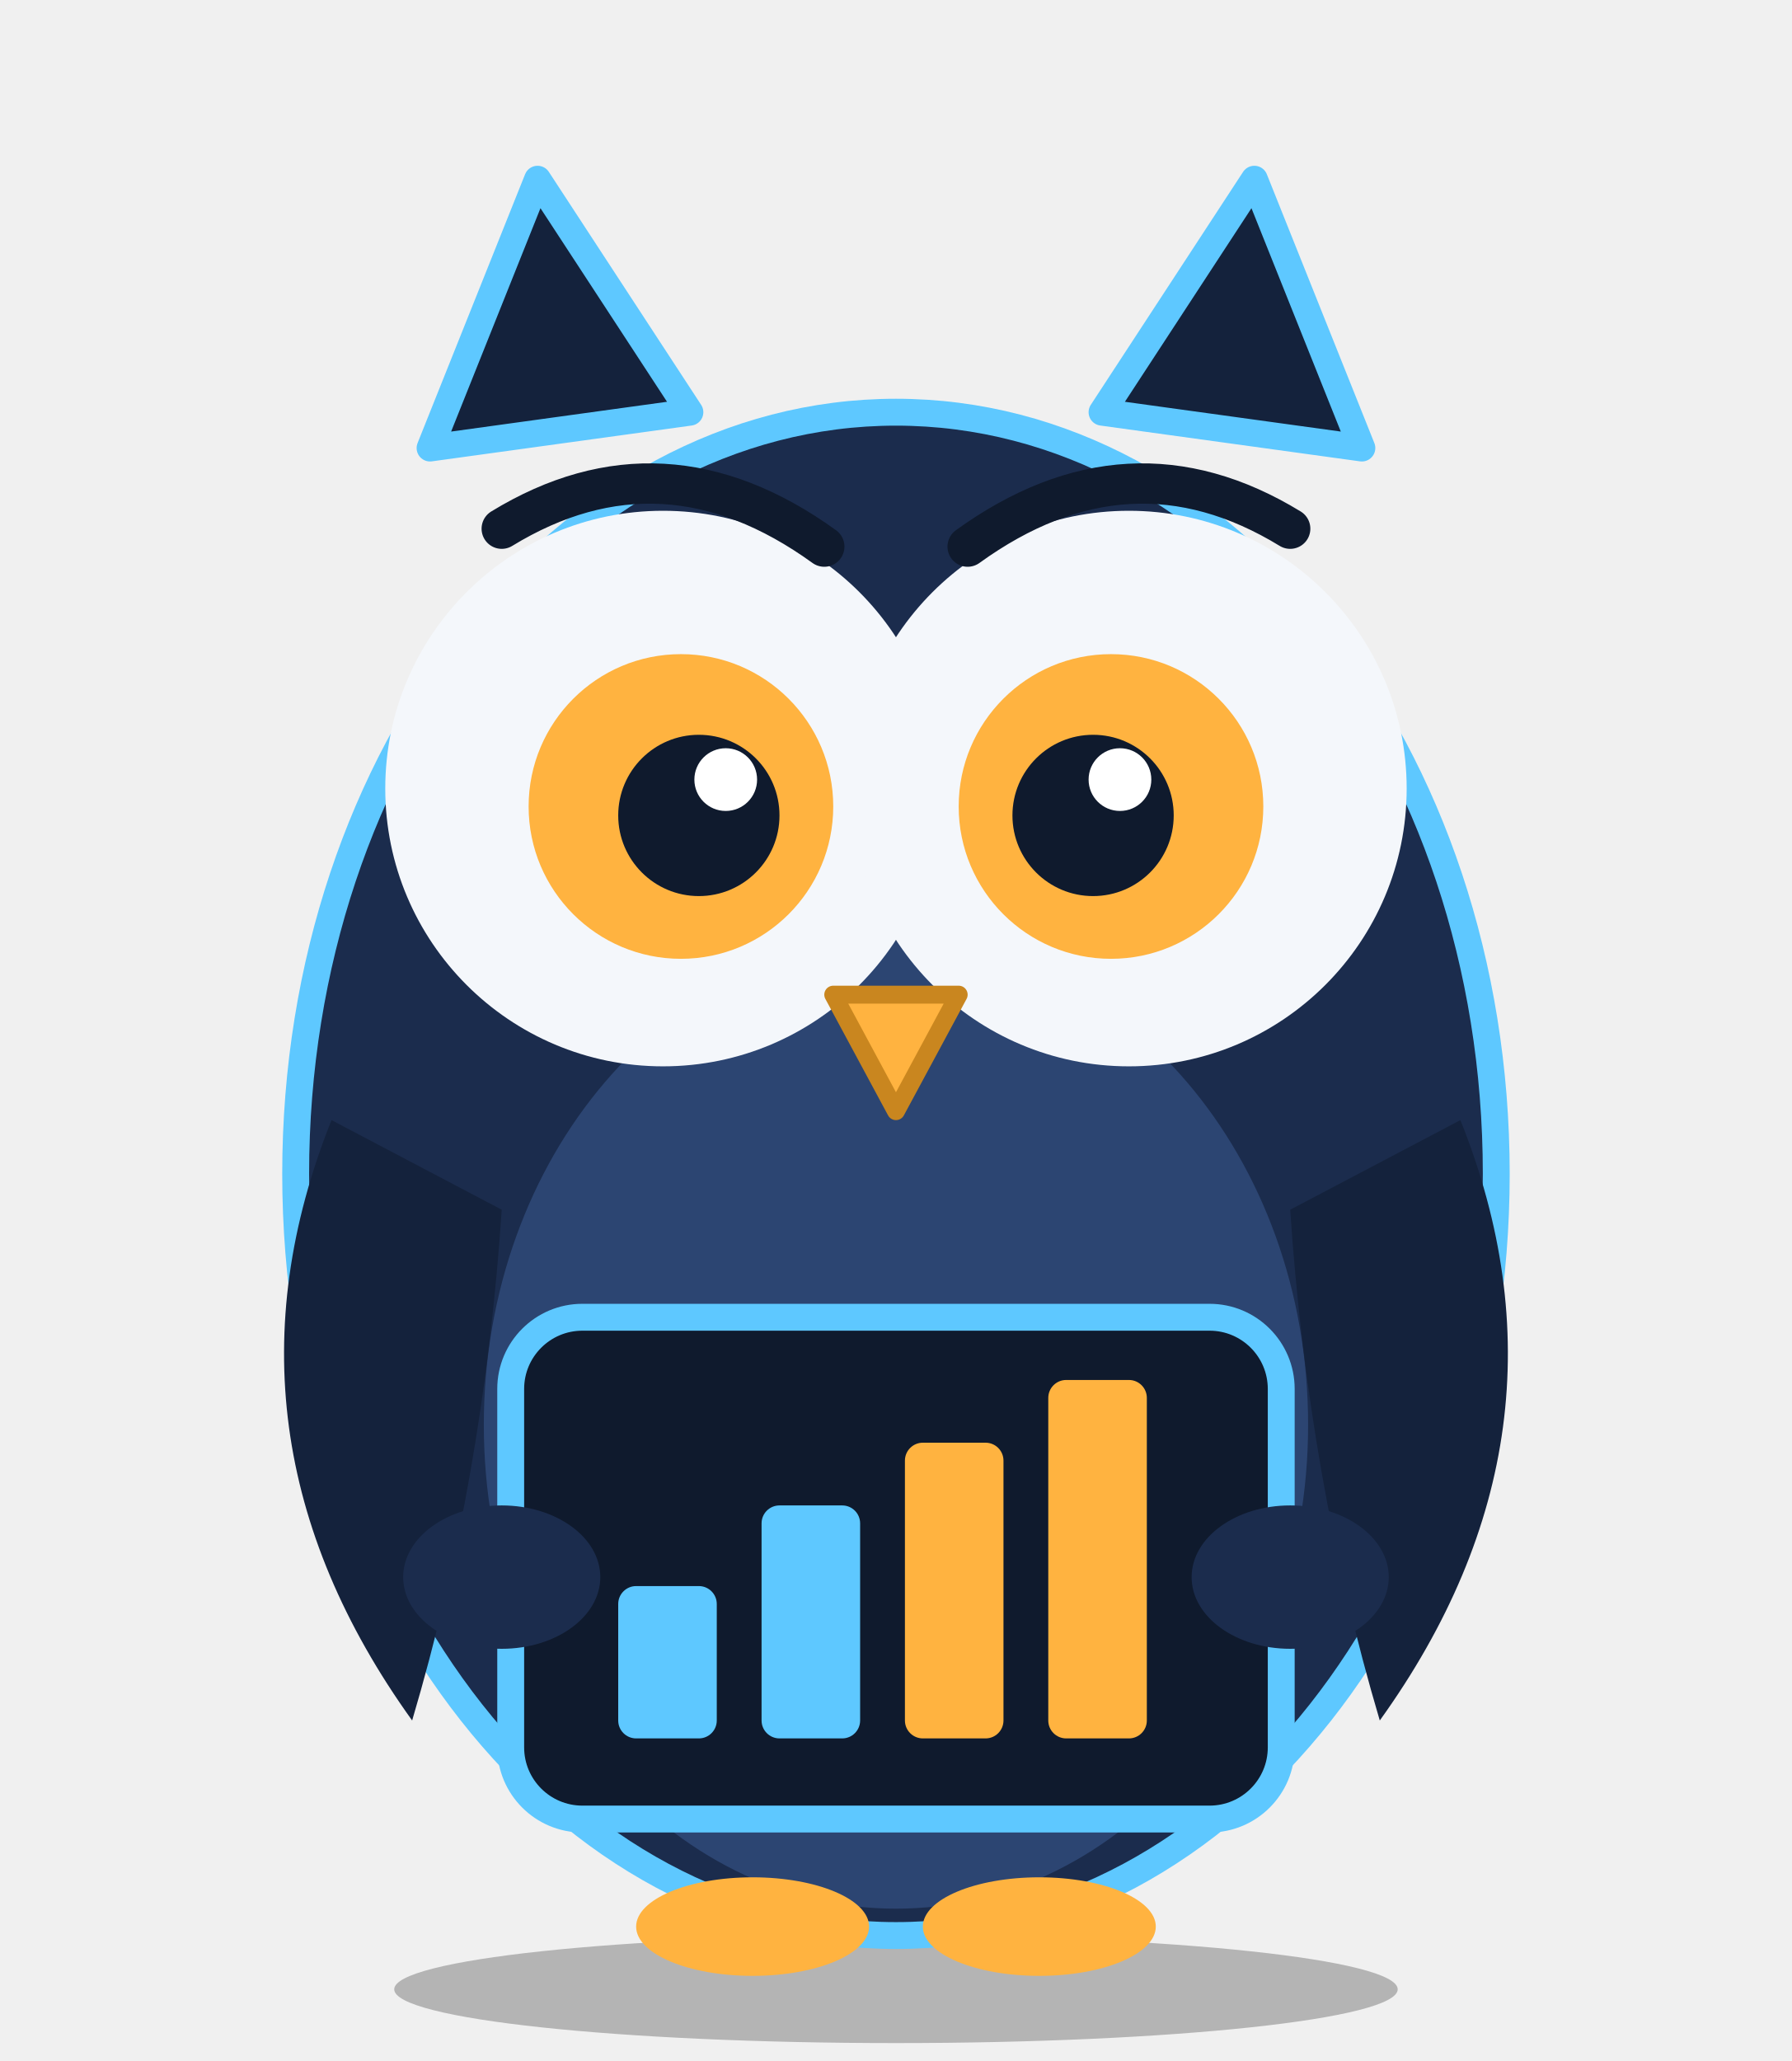
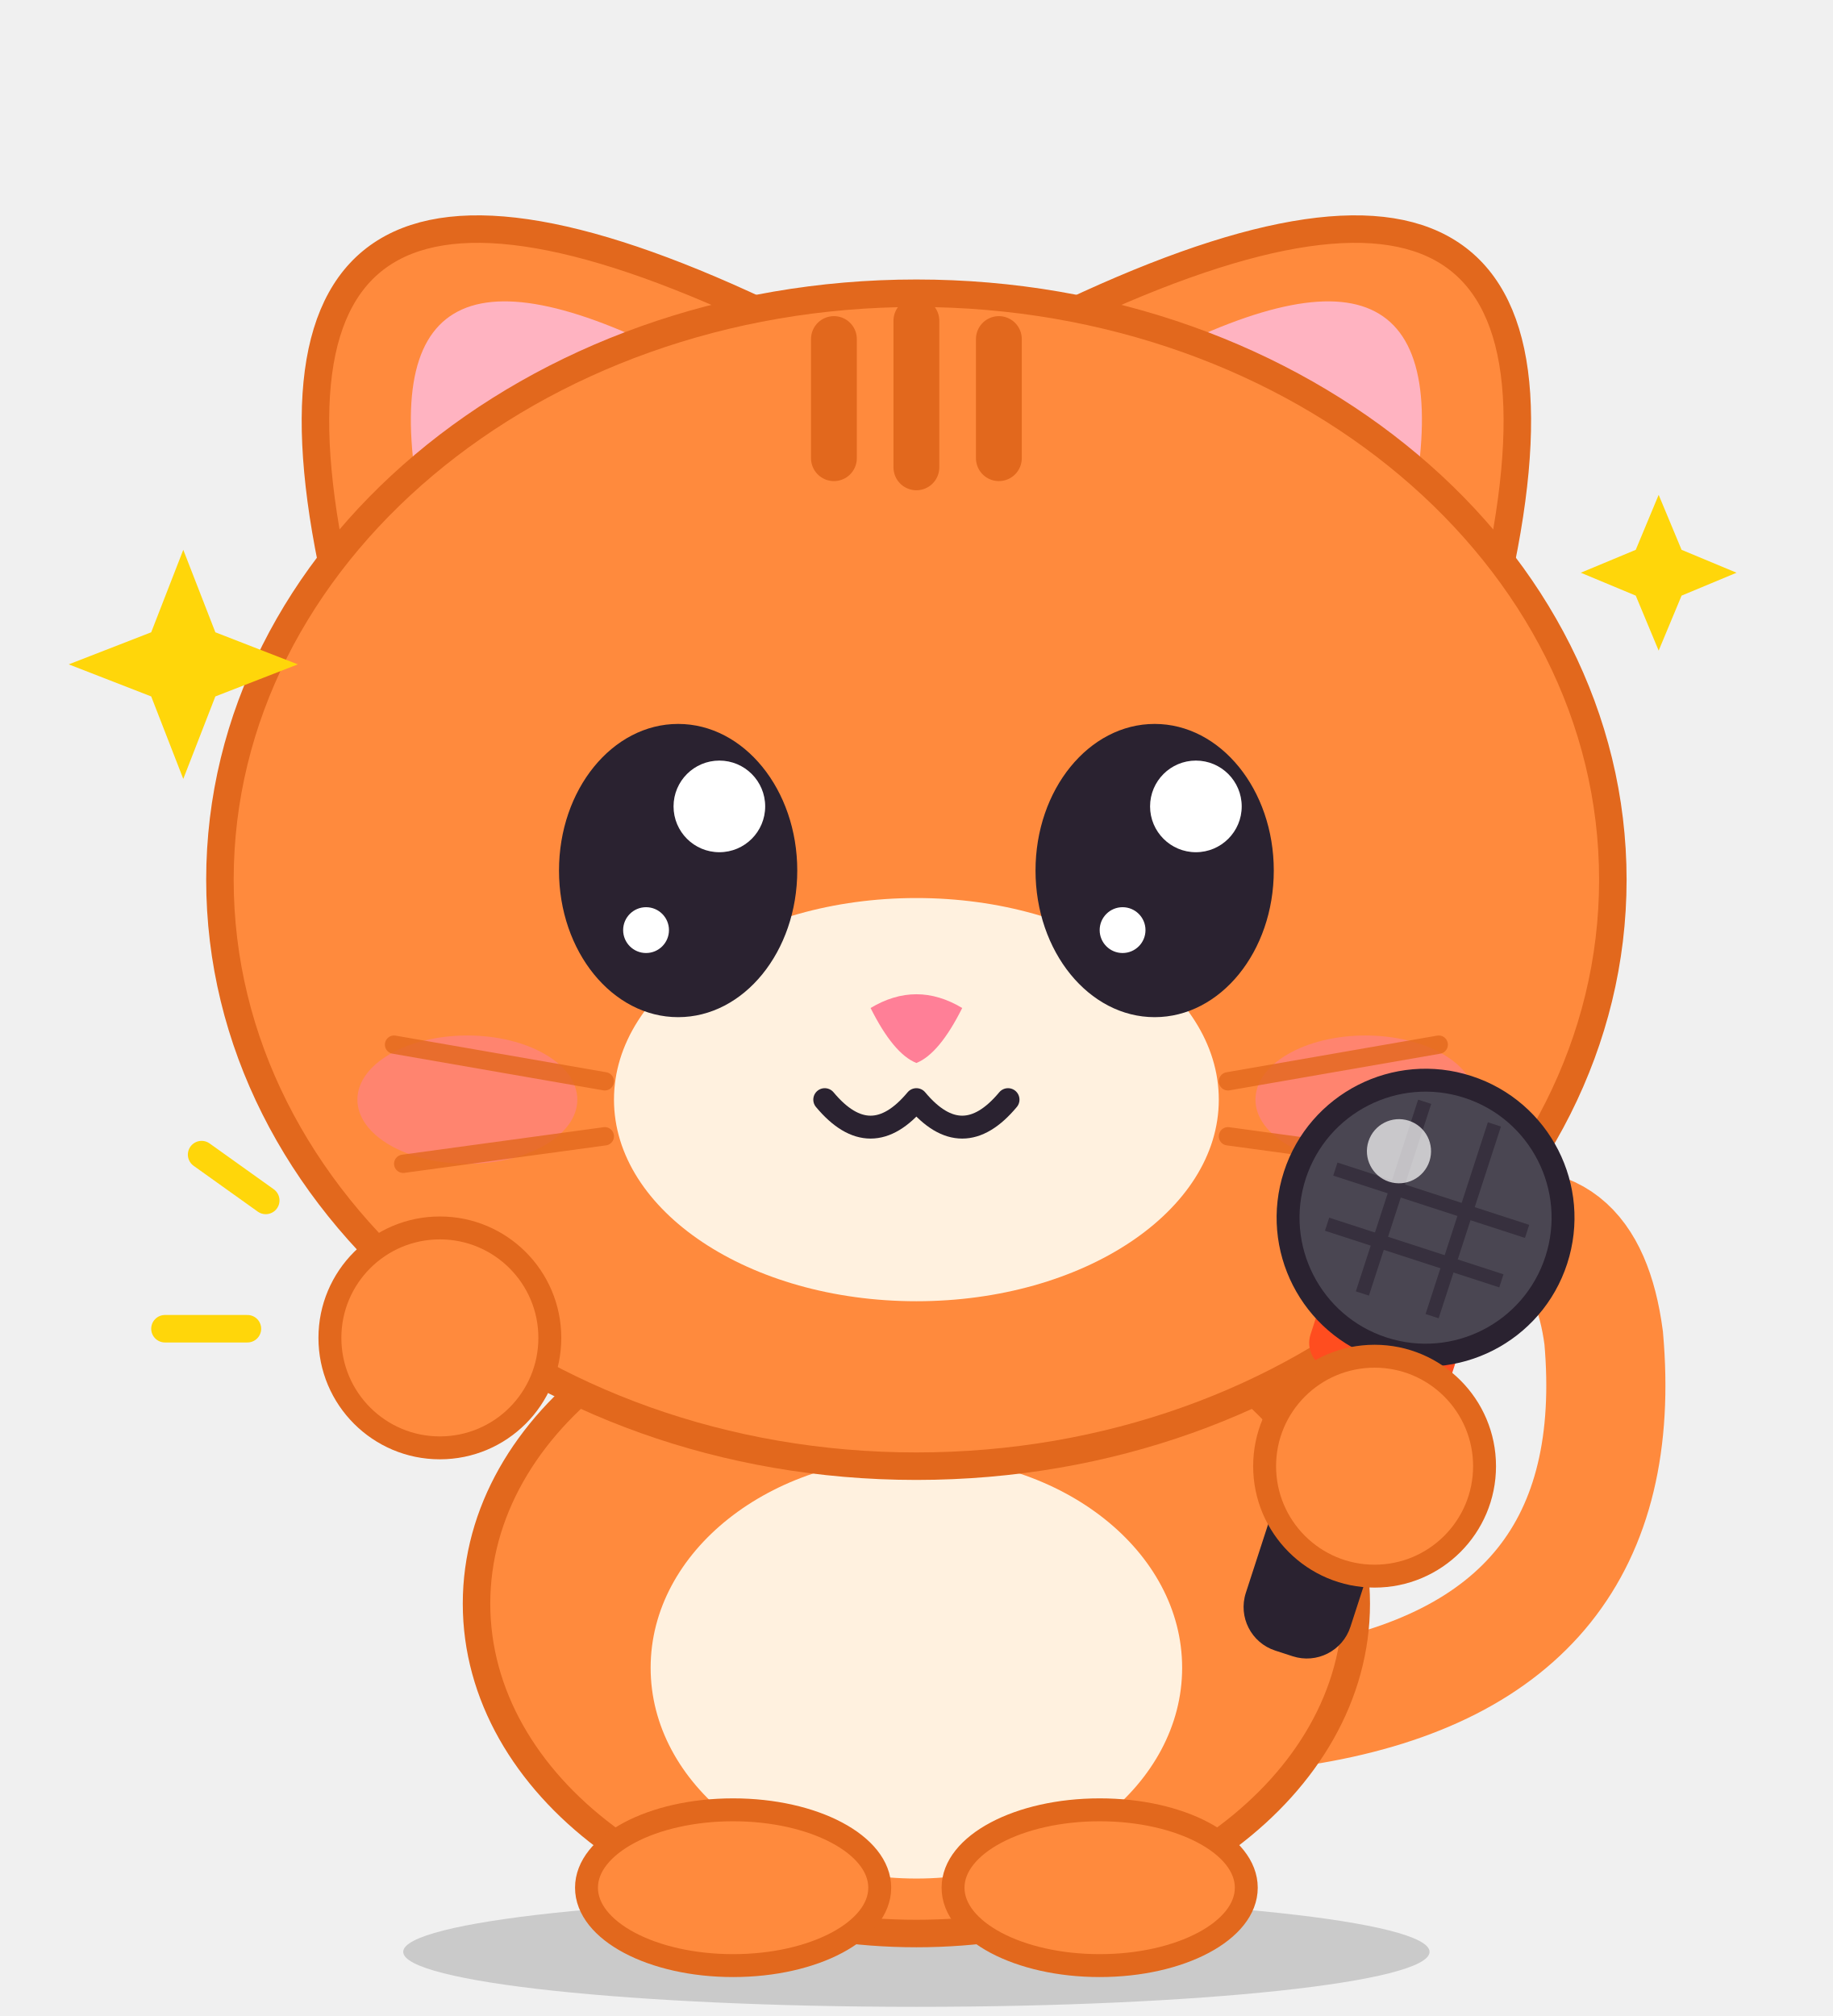
- <svg xmlns="http://www.w3.org/2000/svg" viewBox="0 0 400 460">
-   <ellipse cx="200" cy="444" rx="112" ry="12" fill="#000" opacity=".25" />
-   <path d="M96 100 L120 40 L154 92 z" fill="#14223c" stroke="#5ec8ff" stroke-width="6" stroke-linejoin="round" />
-   <path d="M304 100 L280 40 L246 92 z" fill="#14223c" stroke="#5ec8ff" stroke-width="6" stroke-linejoin="round" />
-   <ellipse cx="200" cy="262" rx="134" ry="170" fill="#1b2c4d" stroke="#5ec8ff" stroke-width="6" />
-   <ellipse cx="200" cy="318" rx="92" ry="108" fill="#2c4572" />
-   <g fill="none" stroke="#5ec8ff" stroke-width="5" stroke-linecap="round" opacity=".55">
-     <path d="M168 300 l10 10 l10 -10" />
-     <path d="M212 300 l10 10 l10 -10" />
-     <path d="M190 334 l10 10 l10 -10" />
+ <svg xmlns="http://www.w3.org/2000/svg" viewBox="0 0 400 440">
+   <ellipse cx="200" cy="426" rx="112" ry="12" fill="#000" opacity=".16" />
+   <path d="M286 372 Q356 360 350 292 Q346 262 322 270" stroke="#ff8a3d" stroke-width="26" fill="none" stroke-linecap="round" />
+   <path d="M332 272 Q322 262 314 272" stroke="#e2681d" stroke-width="10" fill="none" stroke-linecap="round" />
+   <ellipse cx="200" cy="350" rx="96" ry="72" fill="#ff8a3d" stroke="#e2681d" stroke-width="6" />
+   <ellipse cx="200" cy="364" rx="58" ry="46" fill="#fff1df" />
+   <ellipse cx="160" cy="412" rx="32" ry="17" fill="#ff8a3d" stroke="#e2681d" stroke-width="5" />
+   <ellipse cx="240" cy="412" rx="32" ry="17" fill="#ff8a3d" stroke="#e2681d" stroke-width="5" />
+   <path d="M74 130 Q46 10 170 70 Z" fill="#ff8a3d" stroke="#e2681d" stroke-width="6" stroke-linejoin="round" />
+   <path d="M326 130 Q354 10 230 70 Z" fill="#ff8a3d" stroke="#e2681d" stroke-width="6" stroke-linejoin="round" />
+   <path d="M92 112 Q78 42 148 78 Z" fill="#ffb3c1" />
+   <path d="M308 112 Q322 42 252 78 Z" fill="#ffb3c1" />
+   <ellipse cx="200" cy="192" rx="152" ry="128" fill="#ff8a3d" stroke="#e2681d" stroke-width="6" />
+   <g stroke="#e2681d" stroke-width="10" stroke-linecap="round">
+     <path d="M182 74 v26" />
+     <path d="M200 70 v32" />
+     <path d="M218 74 v26" />
  </g>
-   <circle cx="148" cy="176" r="62" fill="#f4f7fb" />
-   <circle cx="252" cy="176" r="62" fill="#f4f7fb" />
-   <circle cx="152" cy="180" r="34" fill="#ffb340" />
-   <circle cx="248" cy="180" r="34" fill="#ffb340" />
-   <circle cx="156" cy="182" r="18" fill="#0f1a2d" />
-   <circle cx="244" cy="182" r="18" fill="#0f1a2d" />
-   <circle cx="162" cy="174" r="7" fill="#fff" />
-   <circle cx="250" cy="174" r="7" fill="#fff" />
-   <path d="M112 118 q36 -22 72 4" stroke="#0f1a2d" stroke-width="9" fill="none" stroke-linecap="round" />
-   <path d="M288 118 q-36 -22 -72 4" stroke="#0f1a2d" stroke-width="9" fill="none" stroke-linecap="round" />
-   <path d="M186 222 L214 222 L200 248 z" fill="#ffb340" stroke="#c9861f" stroke-width="4" stroke-linejoin="round" />
-   <path d="M74 250 Q46 320 92 384 Q108 330 112 270 z" fill="#14223c" />
-   <path d="M326 250 Q354 320 308 384 Q292 330 288 270 z" fill="#14223c" />
-   <g transform="translate(200 352)">
-     <rect x="-86" y="-58" width="172" height="112" rx="16" fill="#0f1a2d" stroke="#5ec8ff" stroke-width="6" />
-     <rect x="-62" y="2" width="22" height="34" rx="4" fill="#5ec8ff" />
-     <rect x="-30" y="-16" width="22" height="52" rx="4" fill="#5ec8ff" />
-     <rect x="2" y="-30" width="22" height="66" rx="4" fill="#ffb340" />
-     <rect x="34" y="-44" width="22" height="80" rx="4" fill="#ffb340" />
+   <ellipse cx="200" cy="240" rx="66" ry="44" fill="#fff1df" />
+   <ellipse cx="148" cy="190" rx="26" ry="32" fill="#2a2230" />
+   <ellipse cx="252" cy="190" rx="26" ry="32" fill="#2a2230" />
+   <circle cx="157" cy="176" r="10" fill="#fff" />
+   <circle cx="141" cy="203" r="5" fill="#fff" />
+   <circle cx="261" cy="176" r="10" fill="#fff" />
+   <circle cx="245" cy="203" r="5" fill="#fff" />
+   <ellipse cx="102" cy="240" rx="24" ry="14" fill="#ff7f97" opacity=".55" />
+   <ellipse cx="298" cy="240" rx="24" ry="14" fill="#ff7f97" opacity=".55" />
+   <path d="M190 220 Q200 214 210 220 Q205 230 200 232 Q195 230 190 220 Z" fill="#ff7f97" />
+   <path d="M180 240 q10 12 20 0 q10 12 20 0" stroke="#2a2230" stroke-width="5" fill="none" stroke-linecap="round" stroke-linejoin="round" />
+   <g stroke="#e2681d" stroke-width="4" stroke-linecap="round" opacity=".8">
+     <path d="M132 236 l-46 -8" />
+     <path d="M132 248 l-44 6" />
+     <path d="M268 236 l46 -8" />
+     <path d="M268 248 l44 6" />
  </g>
-   <ellipse cx="112" cy="352" rx="22" ry="16" fill="#1b2c4d" />
-   <ellipse cx="288" cy="352" rx="22" ry="16" fill="#1b2c4d" />
-   <g fill="#ffb340">
-     <ellipse cx="168" cy="430" rx="26" ry="11" />
-     <ellipse cx="232" cy="430" rx="26" ry="11" />
+   <circle cx="96" cy="292" r="24" fill="#ff8a3d" stroke="#e2681d" stroke-width="5" />
+   <g stroke="#ffd60a" stroke-width="6" stroke-linecap="round">
+     <path d="M58 262 l-14 -10" />
+     <path d="M54 290 h-18" />
+   </g>
+   <g transform="translate(300 300) rotate(18)">
+     <rect x="-12" y="-6" width="24" height="70" rx="10" fill="#2a2230" />
+     <rect x="-16" y="-14" width="32" height="16" rx="6" fill="#ff4d1f" />
+     <circle cx="0" cy="-36" r="30" fill="#4a4652" stroke="#2a2230" stroke-width="5" />
+     <g stroke="#2a2230" stroke-width="3" opacity=".6">
+       <path d="M-22 -40 h44" />
+       <path d="M-20 -28 h40" />
+       <path d="M-8 -60 v44" />
+       <path d="M8 -60 v44" />
+     </g>
+     <circle cx="-10" cy="-48" r="7" fill="#fff" opacity=".7" />
+   </g>
+   <circle cx="300" cy="320" r="24" fill="#ff8a3d" stroke="#e2681d" stroke-width="5" />
+   <g fill="#ffd60a">
+     <path d="M40 120 l7 18 l18 7 l-18 7 l-7 18 l-7 -18 l-18 -7 l18 -7 z" />
+     <path d="M362 108 l5 12 l12 5 l-12 5 l-5 12 l-5 -12 l-12 -5 l12 -5 z" />
  </g>
</svg>
